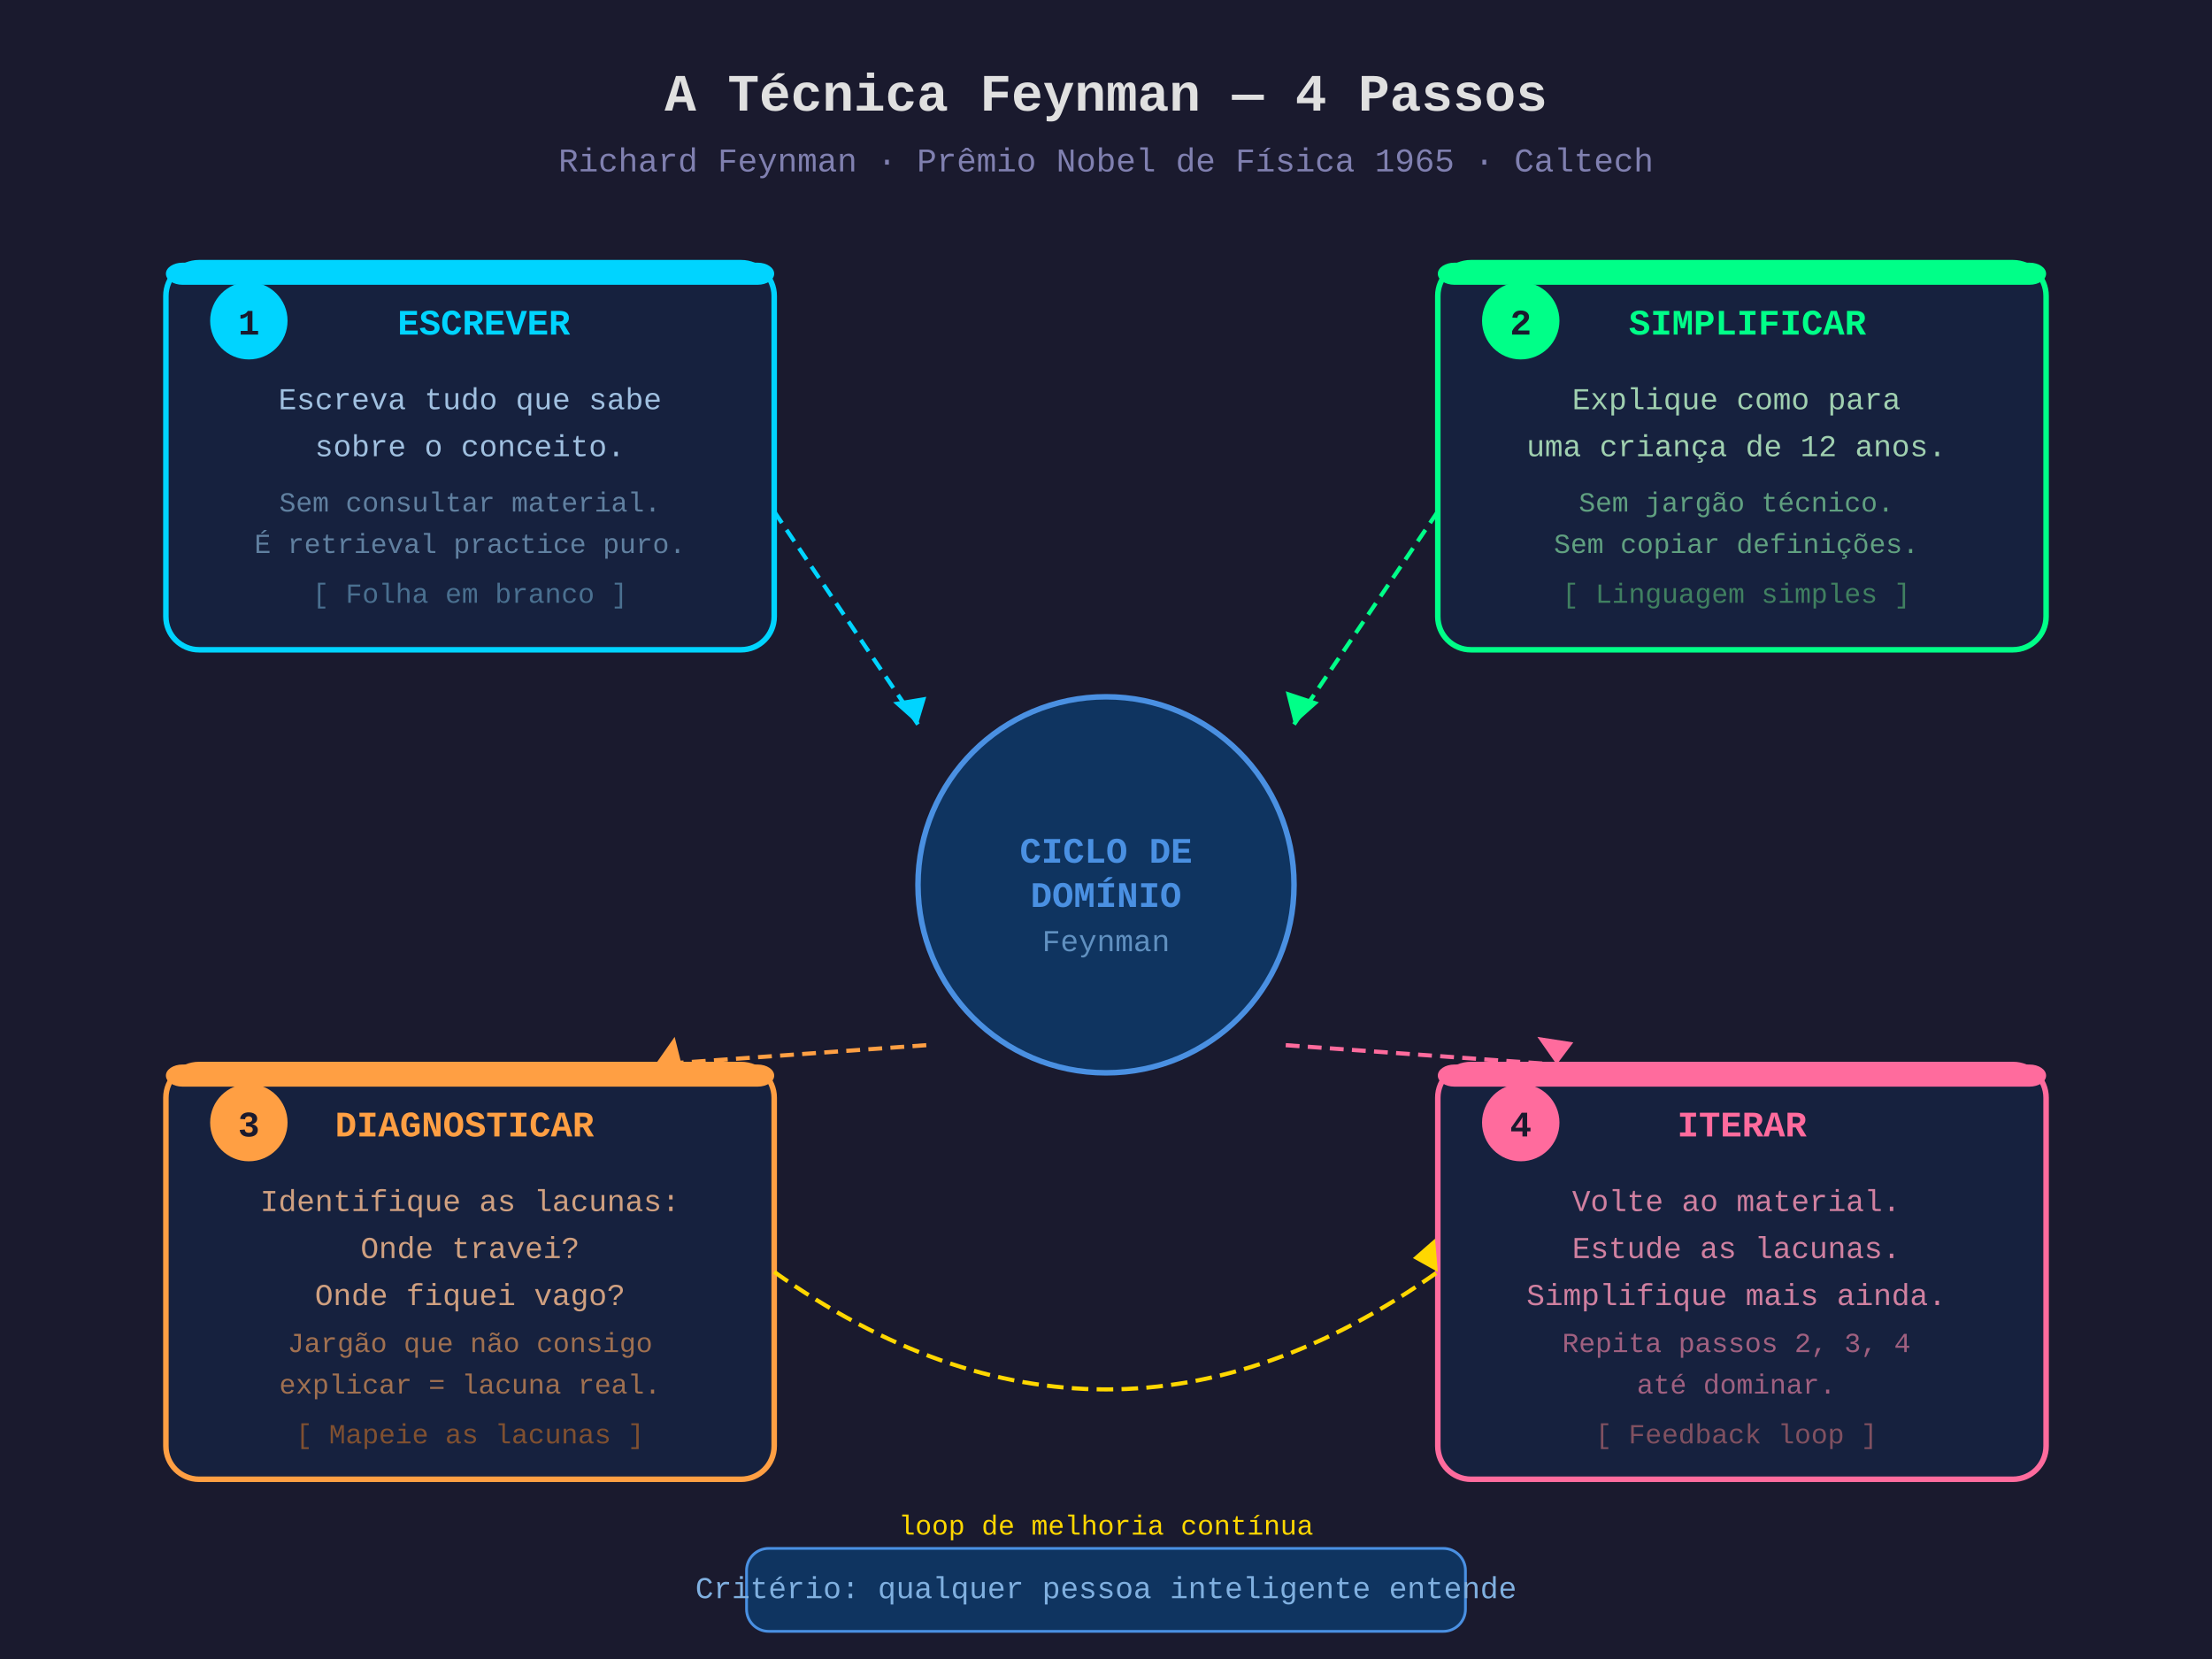
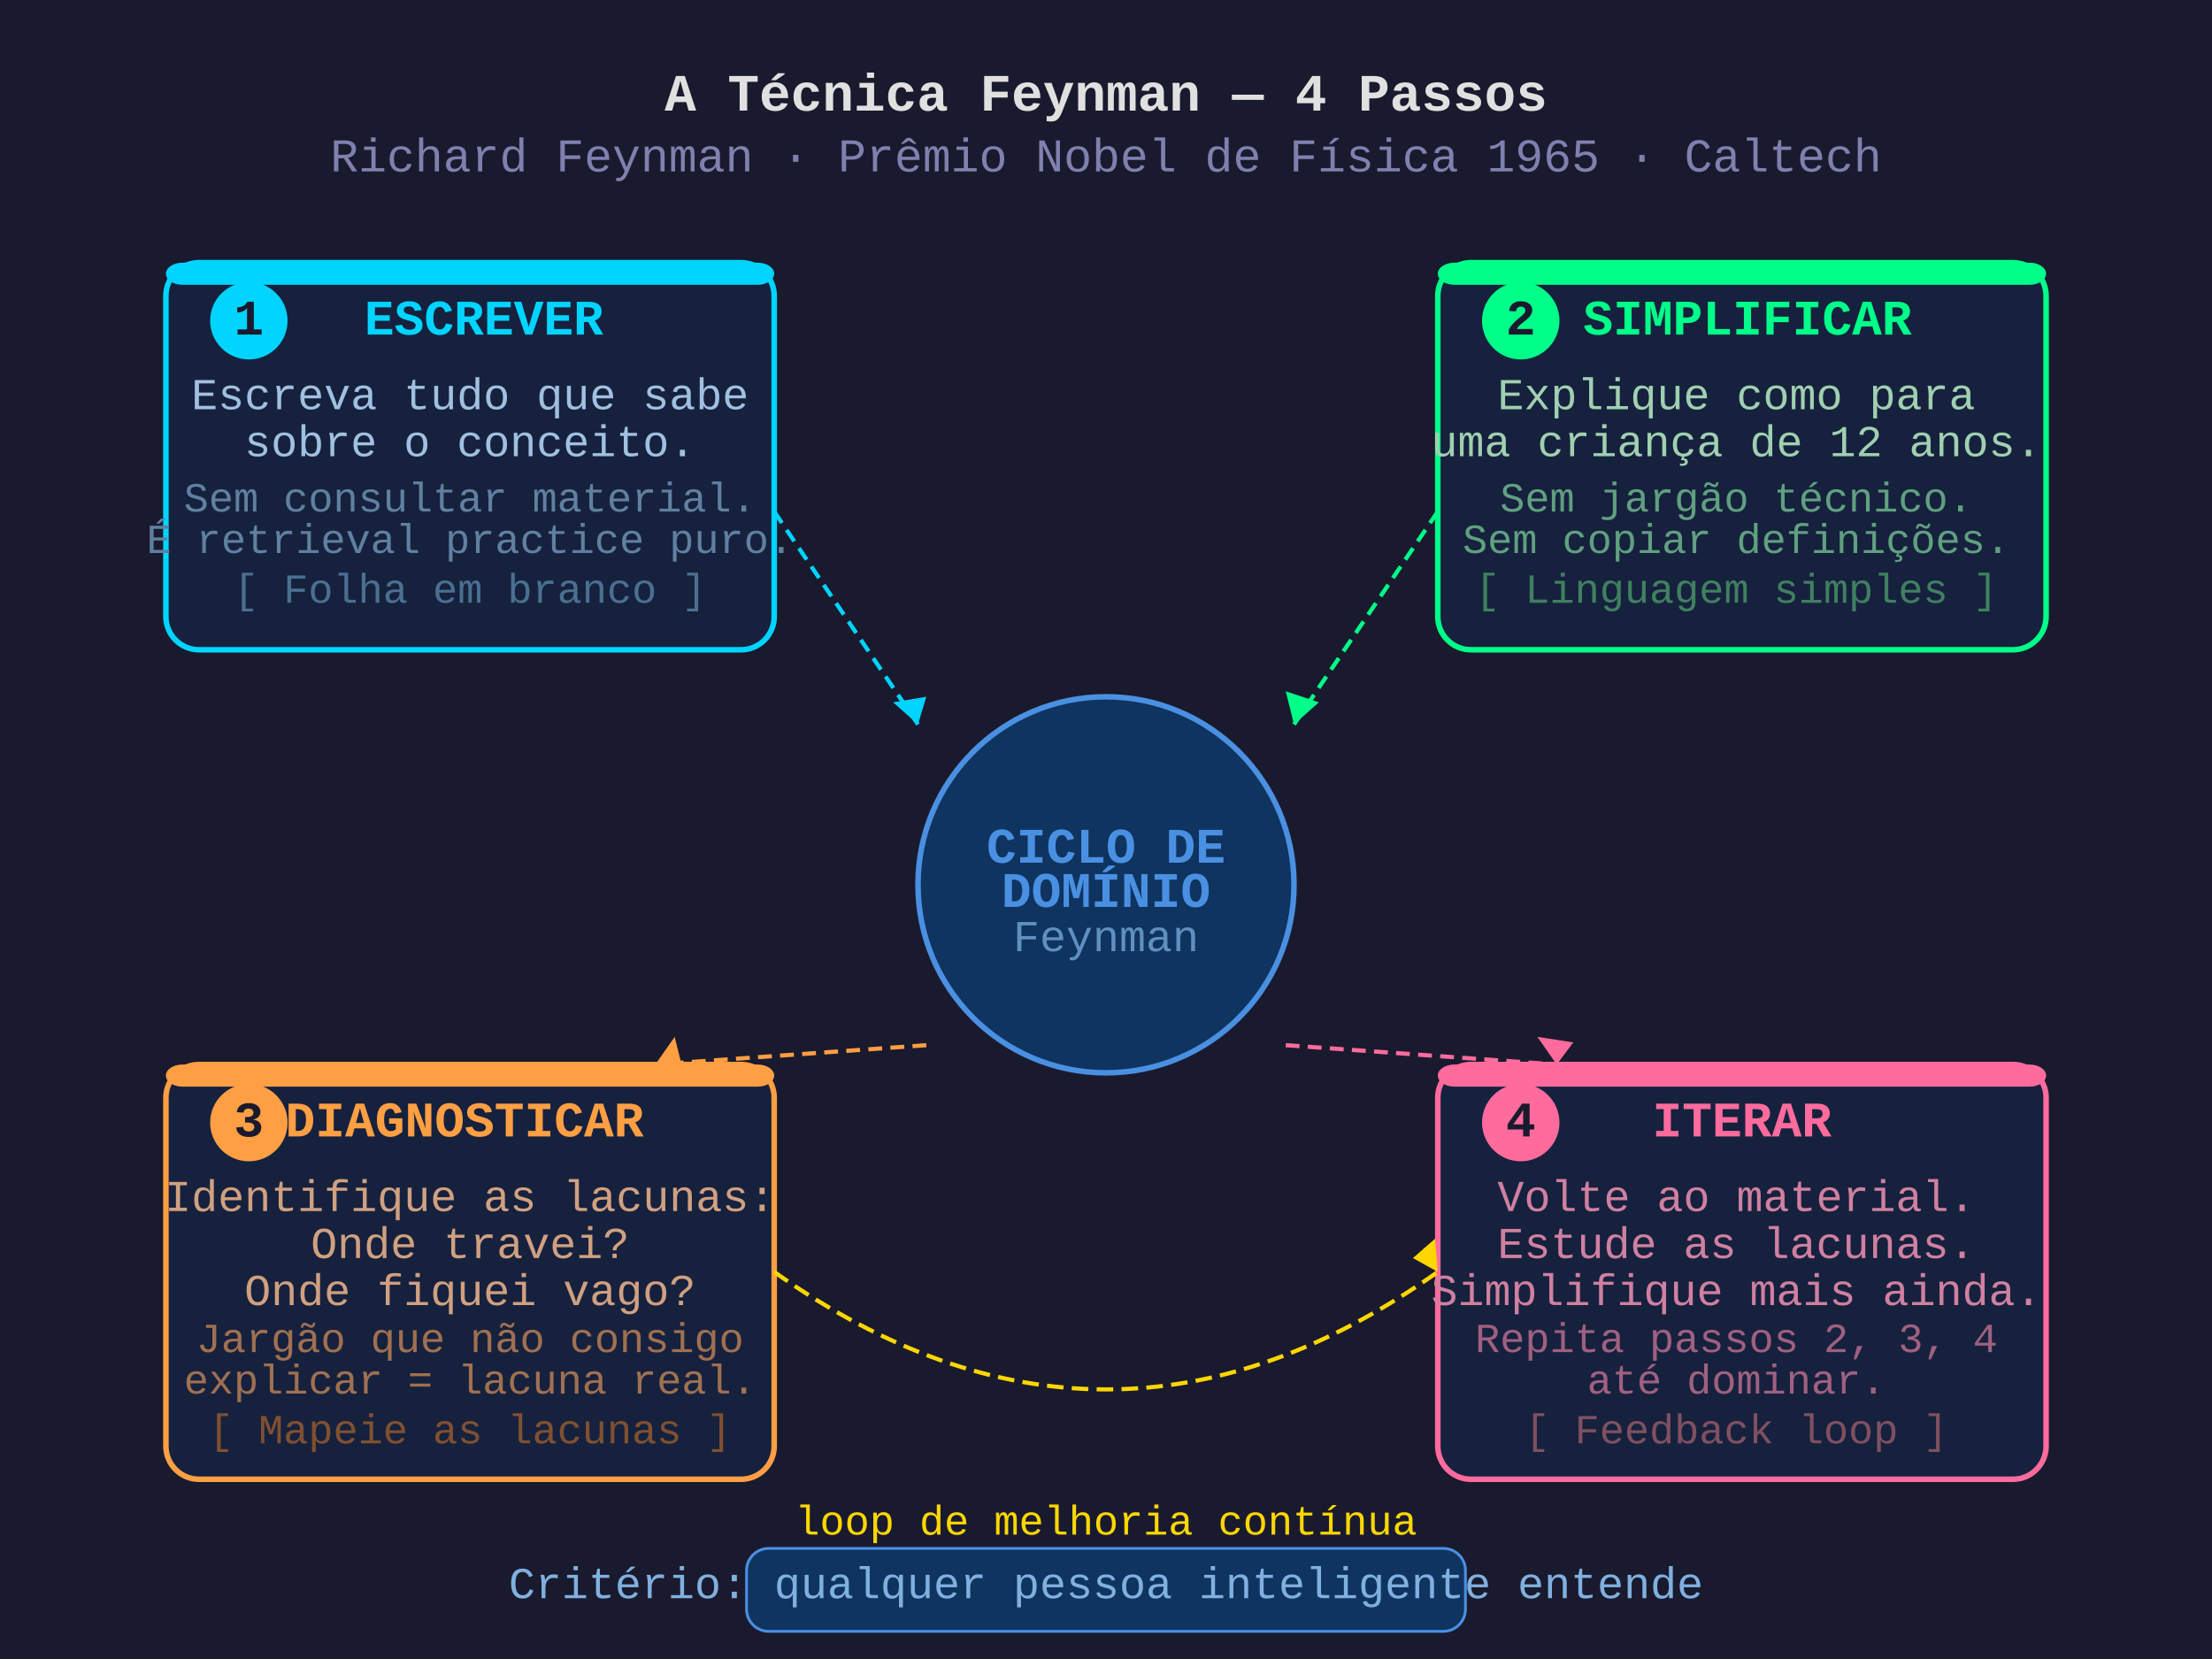
<svg xmlns="http://www.w3.org/2000/svg" viewBox="0 0 800 600" width="800" height="600">
  <rect width="800" height="600" fill="#1a1a2e" />
  <text x="400" y="40" font-family="'Courier New', monospace" font-size="19" font-weight="bold" fill="#e0e0e0" text-anchor="middle">A Técnica Feynman — 4 Passos</text>
-   <text x="400" y="62" font-family="'Courier New', monospace" font-size="12" fill="#8080b0" text-anchor="middle">Richard Feynman · Prêmio Nobel de Física 1965 · Caltech</text>
+   <text x="400" y="62" font-family="'Courier New', monospace" font-size="17" fill="#8080b0" text-anchor="middle">Richard Feynman · Prêmio Nobel de Física 1965 · Caltech</text>
  <circle cx="400" cy="320" r="68" fill="#0f3460" stroke="#4a90e2" stroke-width="2" />
-   <text x="400" y="312" font-family="'Courier New', monospace" font-size="13" font-weight="bold" fill="#4a90e2" text-anchor="middle">CICLO DE</text>
-   <text x="400" y="328" font-family="'Courier New', monospace" font-size="13" font-weight="bold" fill="#4a90e2" text-anchor="middle">DOMÍNIO</text>
-   <text x="400" y="344" font-family="'Courier New', monospace" font-size="11" fill="#6090c0" text-anchor="middle">Feynman</text>
+   <text x="400" y="312" font-family="'Courier New', monospace" font-size="18" font-weight="bold" fill="#4a90e2" text-anchor="middle">CICLO DE</text>
+   <text x="400" y="328" font-family="'Courier New', monospace" font-size="18" font-weight="bold" fill="#4a90e2" text-anchor="middle">DOMÍNIO</text>
+   <text x="400" y="344" font-family="'Courier New', monospace" font-size="16" fill="#6090c0" text-anchor="middle">Feynman</text>
  <rect x="60" y="95" width="220" height="140" fill="#16213e" rx="12" stroke="#00d4ff" stroke-width="2" />
  <rect x="60" y="95" width="220" height="8" fill="#00d4ff" rx="6" />
  <circle cx="90" cy="116" r="14" fill="#00d4ff" />
-   <text x="90" y="121" font-family="'Courier New', monospace" font-size="13" font-weight="bold" fill="#1a1a2e" text-anchor="middle">1</text>
-   <text x="175" y="121" font-family="'Courier New', monospace" font-size="13" font-weight="bold" fill="#00d4ff" text-anchor="middle">ESCREVER</text>
-   <text x="170" y="148" font-family="'Courier New', monospace" font-size="11" fill="#a0c0e0" text-anchor="middle">Escreva tudo que sabe</text>
-   <text x="170" y="165" font-family="'Courier New', monospace" font-size="11" fill="#a0c0e0" text-anchor="middle">sobre o conceito.</text>
-   <text x="170" y="185" font-family="'Courier New', monospace" font-size="10" fill="#6080a0" text-anchor="middle">Sem consultar material.</text>
-   <text x="170" y="200" font-family="'Courier New', monospace" font-size="10" fill="#6080a0" text-anchor="middle">É retrieval practice puro.</text>
-   <text x="170" y="218" font-family="'Courier New', monospace" font-size="10" fill="#4a7090" text-anchor="middle">[ Folha em branco ]</text>
+   <text x="90" y="121" font-family="'Courier New', monospace" font-size="18" font-weight="bold" fill="#1a1a2e" text-anchor="middle">1</text>
+   <text x="175" y="121" font-family="'Courier New', monospace" font-size="18" font-weight="bold" fill="#00d4ff" text-anchor="middle">ESCREVER</text>
+   <text x="170" y="148" font-family="'Courier New', monospace" font-size="16" fill="#a0c0e0" text-anchor="middle">Escreva tudo que sabe</text>
+   <text x="170" y="165" font-family="'Courier New', monospace" font-size="16" fill="#a0c0e0" text-anchor="middle">sobre o conceito.</text>
+   <text x="170" y="185" font-family="'Courier New', monospace" font-size="15" fill="#6080a0" text-anchor="middle">Sem consultar material.</text>
+   <text x="170" y="200" font-family="'Courier New', monospace" font-size="15" fill="#6080a0" text-anchor="middle">É retrieval practice puro.</text>
+   <text x="170" y="218" font-family="'Courier New', monospace" font-size="15" fill="#4a7090" text-anchor="middle">[ Folha em branco ]</text>
  <line x1="280" y1="185" x2="332" y2="262" stroke="#00d4ff" stroke-width="1.5" stroke-dasharray="5,3" />
  <polygon points="332,262 323,254 335,252" fill="#00d4ff" />
  <rect x="520" y="95" width="220" height="140" fill="#16213e" rx="12" stroke="#00ff88" stroke-width="2" />
  <rect x="520" y="95" width="220" height="8" fill="#00ff88" rx="6" />
  <circle cx="550" cy="116" r="14" fill="#00ff88" />
-   <text x="550" y="121" font-family="'Courier New', monospace" font-size="13" font-weight="bold" fill="#1a1a2e" text-anchor="middle">2</text>
-   <text x="632" y="121" font-family="'Courier New', monospace" font-size="13" font-weight="bold" fill="#00ff88" text-anchor="middle">SIMPLIFICAR</text>
-   <text x="628" y="148" font-family="'Courier New', monospace" font-size="11" fill="#a0d0b0" text-anchor="middle">Explique como para</text>
-   <text x="628" y="165" font-family="'Courier New', monospace" font-size="11" fill="#a0d0b0" text-anchor="middle">uma criança de 12 anos.</text>
-   <text x="628" y="185" font-family="'Courier New', monospace" font-size="10" fill="#60a080" text-anchor="middle">Sem jargão técnico.</text>
-   <text x="628" y="200" font-family="'Courier New', monospace" font-size="10" fill="#60a080" text-anchor="middle">Sem copiar definições.</text>
-   <text x="628" y="218" font-family="'Courier New', monospace" font-size="10" fill="#408060" text-anchor="middle">[ Linguagem simples ]</text>
+   <text x="550" y="121" font-family="'Courier New', monospace" font-size="18" font-weight="bold" fill="#1a1a2e" text-anchor="middle">2</text>
+   <text x="632" y="121" font-family="'Courier New', monospace" font-size="18" font-weight="bold" fill="#00ff88" text-anchor="middle">SIMPLIFICAR</text>
+   <text x="628" y="148" font-family="'Courier New', monospace" font-size="16" fill="#a0d0b0" text-anchor="middle">Explique como para</text>
+   <text x="628" y="165" font-family="'Courier New', monospace" font-size="16" fill="#a0d0b0" text-anchor="middle">uma criança de 12 anos.</text>
+   <text x="628" y="185" font-family="'Courier New', monospace" font-size="15" fill="#60a080" text-anchor="middle">Sem jargão técnico.</text>
+   <text x="628" y="200" font-family="'Courier New', monospace" font-size="15" fill="#60a080" text-anchor="middle">Sem copiar definições.</text>
+   <text x="628" y="218" font-family="'Courier New', monospace" font-size="15" fill="#408060" text-anchor="middle">[ Linguagem simples ]</text>
  <line x1="520" y1="185" x2="468" y2="262" stroke="#00ff88" stroke-width="1.5" stroke-dasharray="5,3" />
  <polygon points="468,262 465,250 477,254" fill="#00ff88" />
  <rect x="60" y="385" width="220" height="150" fill="#16213e" rx="12" stroke="#ff9f43" stroke-width="2" />
  <rect x="60" y="385" width="220" height="8" fill="#ff9f43" rx="6" />
  <circle cx="90" cy="406" r="14" fill="#ff9f43" />
-   <text x="90" y="411" font-family="'Courier New', monospace" font-size="13" font-weight="bold" fill="#1a1a2e" text-anchor="middle">3</text>
-   <text x="168" y="411" font-family="'Courier New', monospace" font-size="13" font-weight="bold" fill="#ff9f43" text-anchor="middle">DIAGNOSTICAR</text>
-   <text x="170" y="438" font-family="'Courier New', monospace" font-size="11" fill="#d0a080" text-anchor="middle">Identifique as lacunas:</text>
-   <text x="170" y="455" font-family="'Courier New', monospace" font-size="11" fill="#d0a080" text-anchor="middle">Onde travei?</text>
-   <text x="170" y="472" font-family="'Courier New', monospace" font-size="11" fill="#d0a080" text-anchor="middle">Onde fiquei vago?</text>
-   <text x="170" y="489" font-family="'Courier New', monospace" font-size="10" fill="#a07050" text-anchor="middle">Jargão que não consigo</text>
-   <text x="170" y="504" font-family="'Courier New', monospace" font-size="10" fill="#a07050" text-anchor="middle">explicar = lacuna real.</text>
-   <text x="170" y="522" font-family="'Courier New', monospace" font-size="10" fill="#805030" text-anchor="middle">[ Mapeie as lacunas ]</text>
+   <text x="90" y="411" font-family="'Courier New', monospace" font-size="18" font-weight="bold" fill="#1a1a2e" text-anchor="middle">3</text>
+   <text x="168" y="411" font-family="'Courier New', monospace" font-size="18" font-weight="bold" fill="#ff9f43" text-anchor="middle">DIAGNOSTICAR</text>
+   <text x="170" y="438" font-family="'Courier New', monospace" font-size="16" fill="#d0a080" text-anchor="middle">Identifique as lacunas:</text>
+   <text x="170" y="455" font-family="'Courier New', monospace" font-size="16" fill="#d0a080" text-anchor="middle">Onde travei?</text>
+   <text x="170" y="472" font-family="'Courier New', monospace" font-size="16" fill="#d0a080" text-anchor="middle">Onde fiquei vago?</text>
+   <text x="170" y="489" font-family="'Courier New', monospace" font-size="15" fill="#a07050" text-anchor="middle">Jargão que não consigo</text>
+   <text x="170" y="504" font-family="'Courier New', monospace" font-size="15" fill="#a07050" text-anchor="middle">explicar = lacuna real.</text>
+   <text x="170" y="522" font-family="'Courier New', monospace" font-size="15" fill="#805030" text-anchor="middle">[ Mapeie as lacunas ]</text>
  <line x1="335" y1="378" x2="237" y2="385" stroke="#ff9f43" stroke-width="1.5" stroke-dasharray="5,3" />
  <polygon points="237,385 244,375 247,387" fill="#ff9f43" />
  <rect x="520" y="385" width="220" height="150" fill="#16213e" rx="12" stroke="#ff6b9d" stroke-width="2" />
  <rect x="520" y="385" width="220" height="8" fill="#ff6b9d" rx="6" />
  <circle cx="550" cy="406" r="14" fill="#ff6b9d" />
-   <text x="550" y="411" font-family="'Courier New', monospace" font-size="13" font-weight="bold" fill="#1a1a2e" text-anchor="middle">4</text>
-   <text x="630" y="411" font-family="'Courier New', monospace" font-size="13" font-weight="bold" fill="#ff6b9d" text-anchor="middle">ITERAR</text>
-   <text x="628" y="438" font-family="'Courier New', monospace" font-size="11" fill="#d080a0" text-anchor="middle">Volte ao material.</text>
-   <text x="628" y="455" font-family="'Courier New', monospace" font-size="11" fill="#d080a0" text-anchor="middle">Estude as lacunas.</text>
-   <text x="628" y="472" font-family="'Courier New', monospace" font-size="11" fill="#d080a0" text-anchor="middle">Simplifique mais ainda.</text>
-   <text x="628" y="489" font-family="'Courier New', monospace" font-size="10" fill="#a06080" text-anchor="middle">Repita passos 2, 3, 4</text>
-   <text x="628" y="504" font-family="'Courier New', monospace" font-size="10" fill="#a06080" text-anchor="middle">até dominar.</text>
-   <text x="628" y="522" font-family="'Courier New', monospace" font-size="10" fill="#805060" text-anchor="middle">[ Feedback loop ]</text>
+   <text x="550" y="411" font-family="'Courier New', monospace" font-size="18" font-weight="bold" fill="#1a1a2e" text-anchor="middle">4</text>
+   <text x="630" y="411" font-family="'Courier New', monospace" font-size="18" font-weight="bold" fill="#ff6b9d" text-anchor="middle">ITERAR</text>
+   <text x="628" y="438" font-family="'Courier New', monospace" font-size="16" fill="#d080a0" text-anchor="middle">Volte ao material.</text>
+   <text x="628" y="455" font-family="'Courier New', monospace" font-size="16" fill="#d080a0" text-anchor="middle">Estude as lacunas.</text>
+   <text x="628" y="472" font-family="'Courier New', monospace" font-size="16" fill="#d080a0" text-anchor="middle">Simplifique mais ainda.</text>
+   <text x="628" y="489" font-family="'Courier New', monospace" font-size="15" fill="#a06080" text-anchor="middle">Repita passos 2, 3, 4</text>
+   <text x="628" y="504" font-family="'Courier New', monospace" font-size="15" fill="#a06080" text-anchor="middle">até dominar.</text>
+   <text x="628" y="522" font-family="'Courier New', monospace" font-size="15" fill="#805060" text-anchor="middle">[ Feedback loop ]</text>
  <path d="M 280 460 Q 400 545 520 460" stroke="#ffd700" stroke-width="1.5" fill="none" stroke-dasharray="6,3" />
  <polygon points="520,460 511,455 519,448" fill="#ffd700" />
-   <text x="400" y="555" font-family="'Courier New', monospace" font-size="10" fill="#ffd700" text-anchor="middle">loop de melhoria contínua</text>
+   <text x="400" y="555" font-family="'Courier New', monospace" font-size="15" fill="#ffd700" text-anchor="middle">loop de melhoria contínua</text>
  <line x1="465" y1="378" x2="563" y2="385" stroke="#ff6b9d" stroke-width="1.5" stroke-dasharray="5,3" />
  <polygon points="563,385 556,375 569,377" fill="#ff6b9d" />
  <rect x="270" y="560" width="260" height="30" fill="#0f3460" rx="8" stroke="#4a90e2" stroke-width="1" />
-   <text x="400" y="578" font-family="'Courier New', monospace" font-size="11" fill="#80b0e0" text-anchor="middle">Critério: qualquer pessoa inteligente entende</text>
+   <text x="400" y="578" font-family="'Courier New', monospace" font-size="16" fill="#80b0e0" text-anchor="middle">Critério: qualquer pessoa inteligente entende</text>
</svg>
